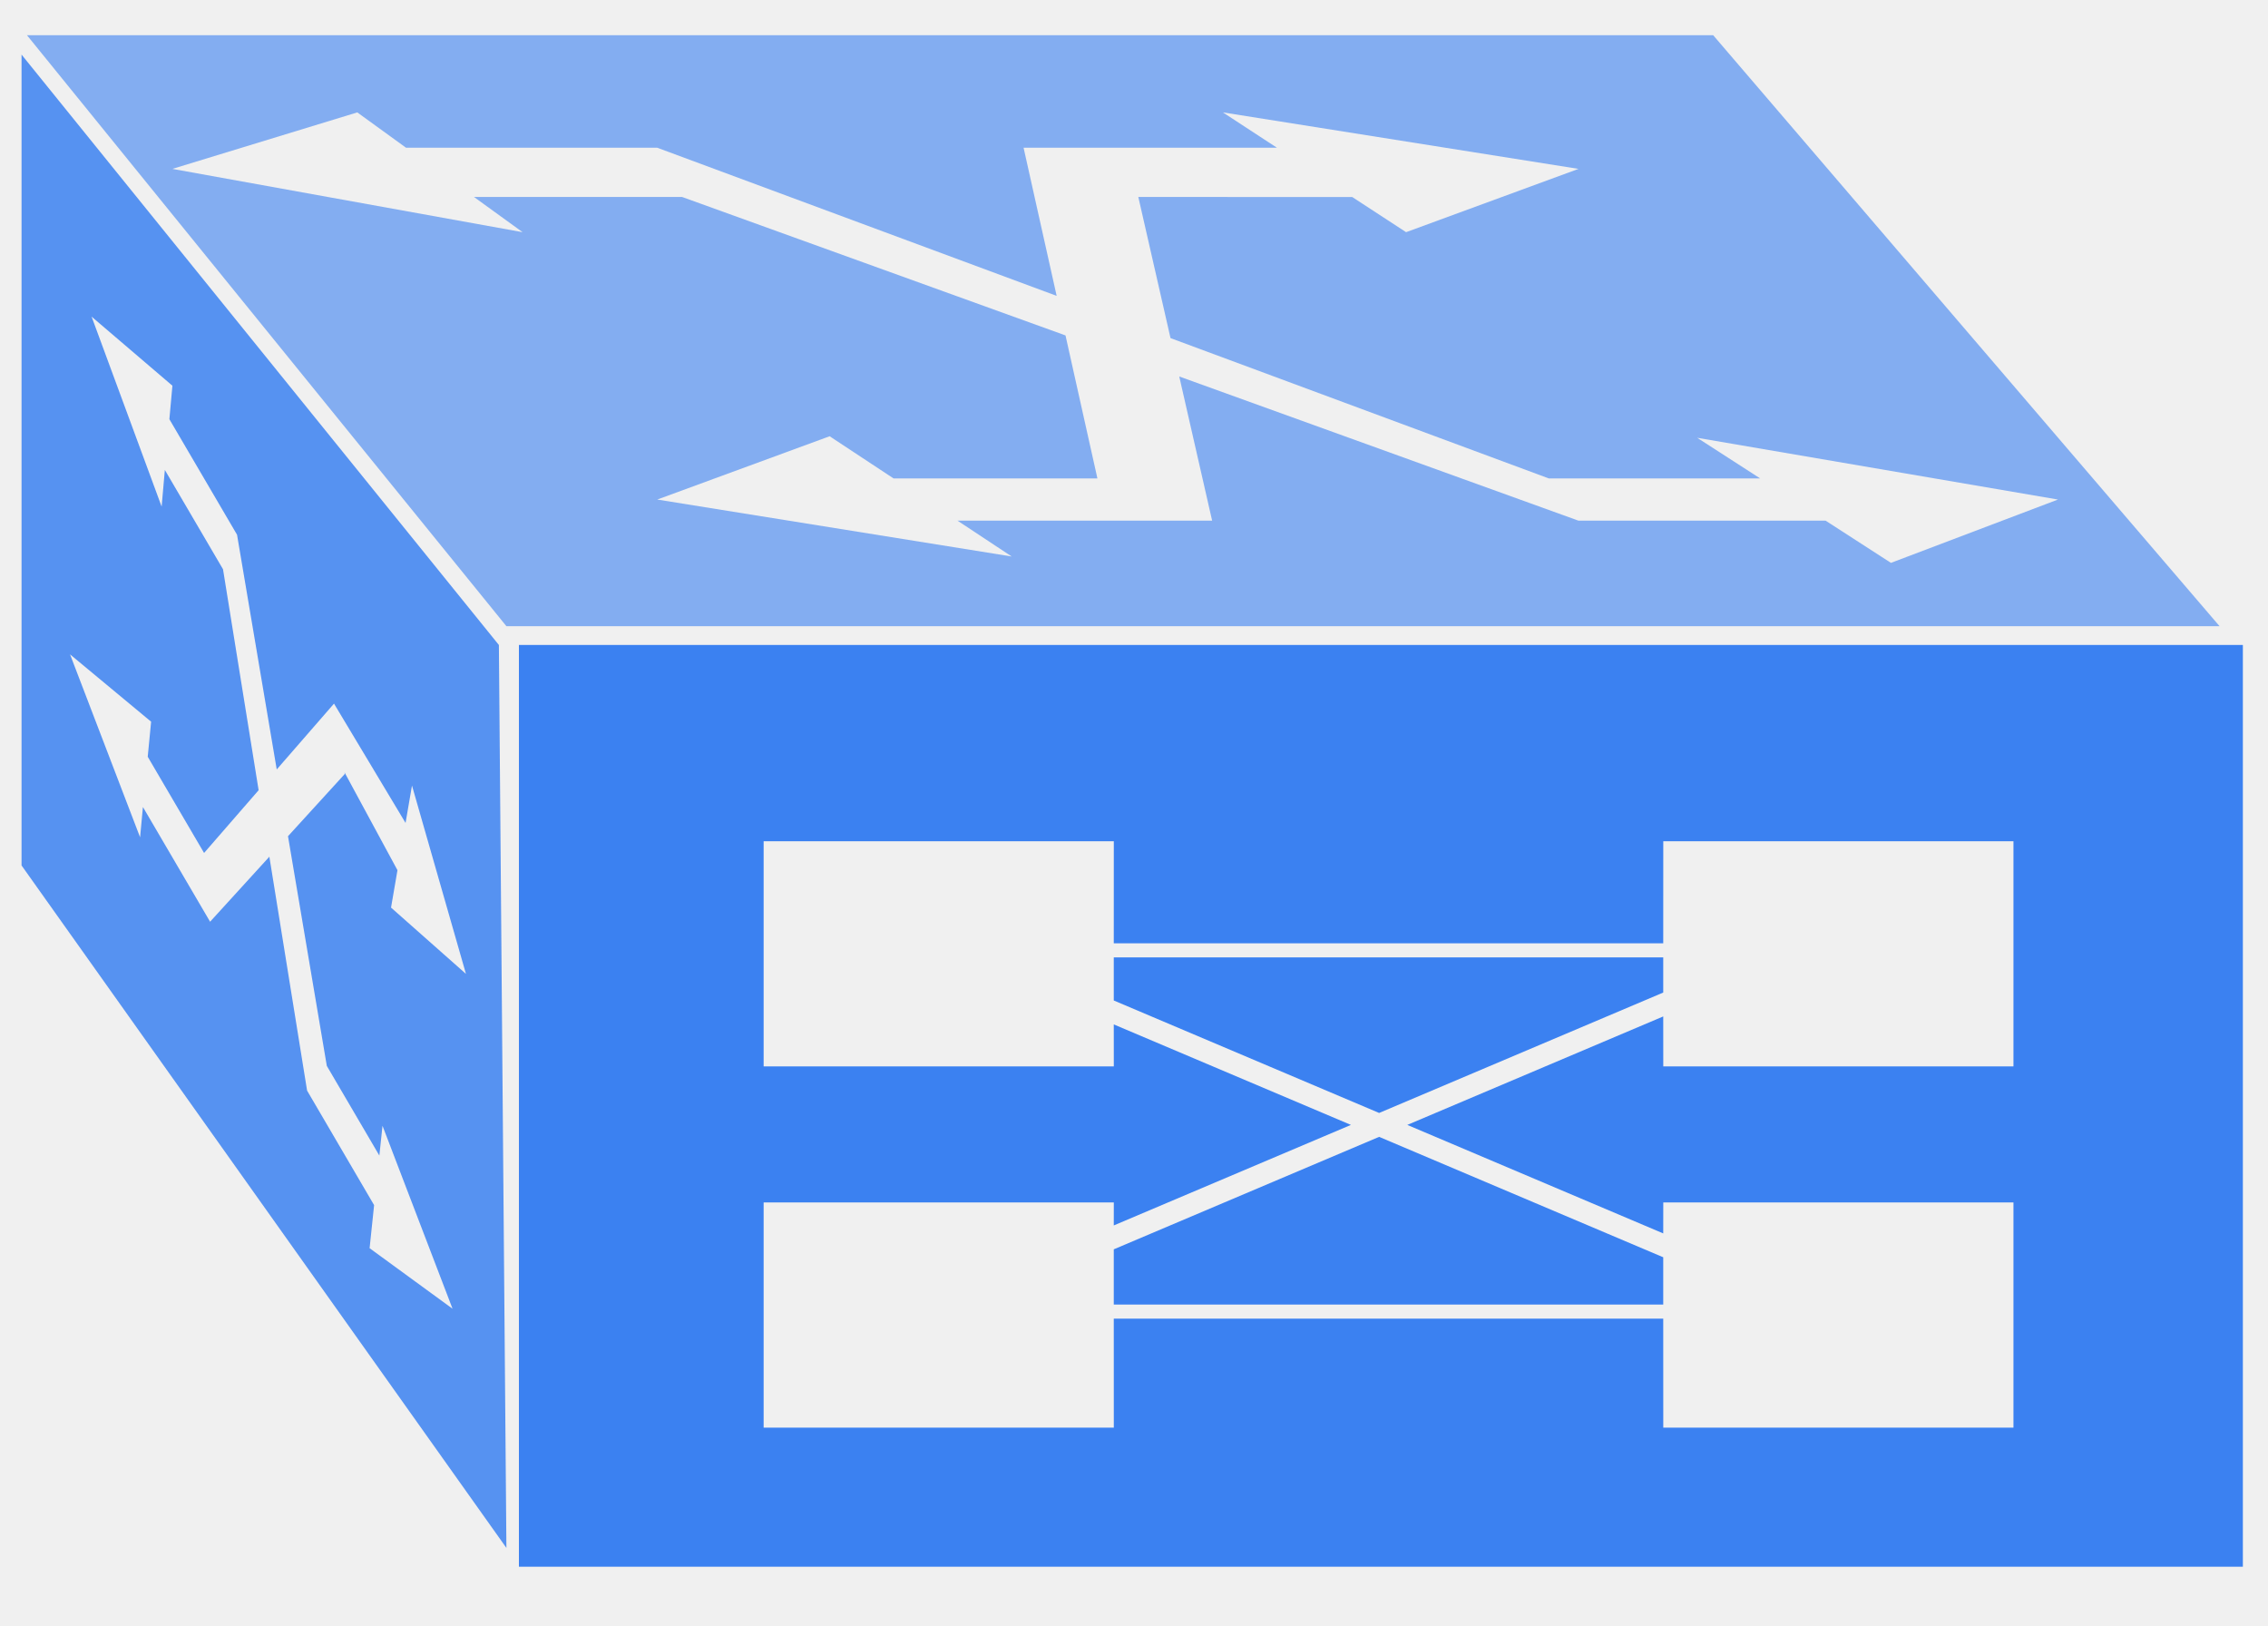
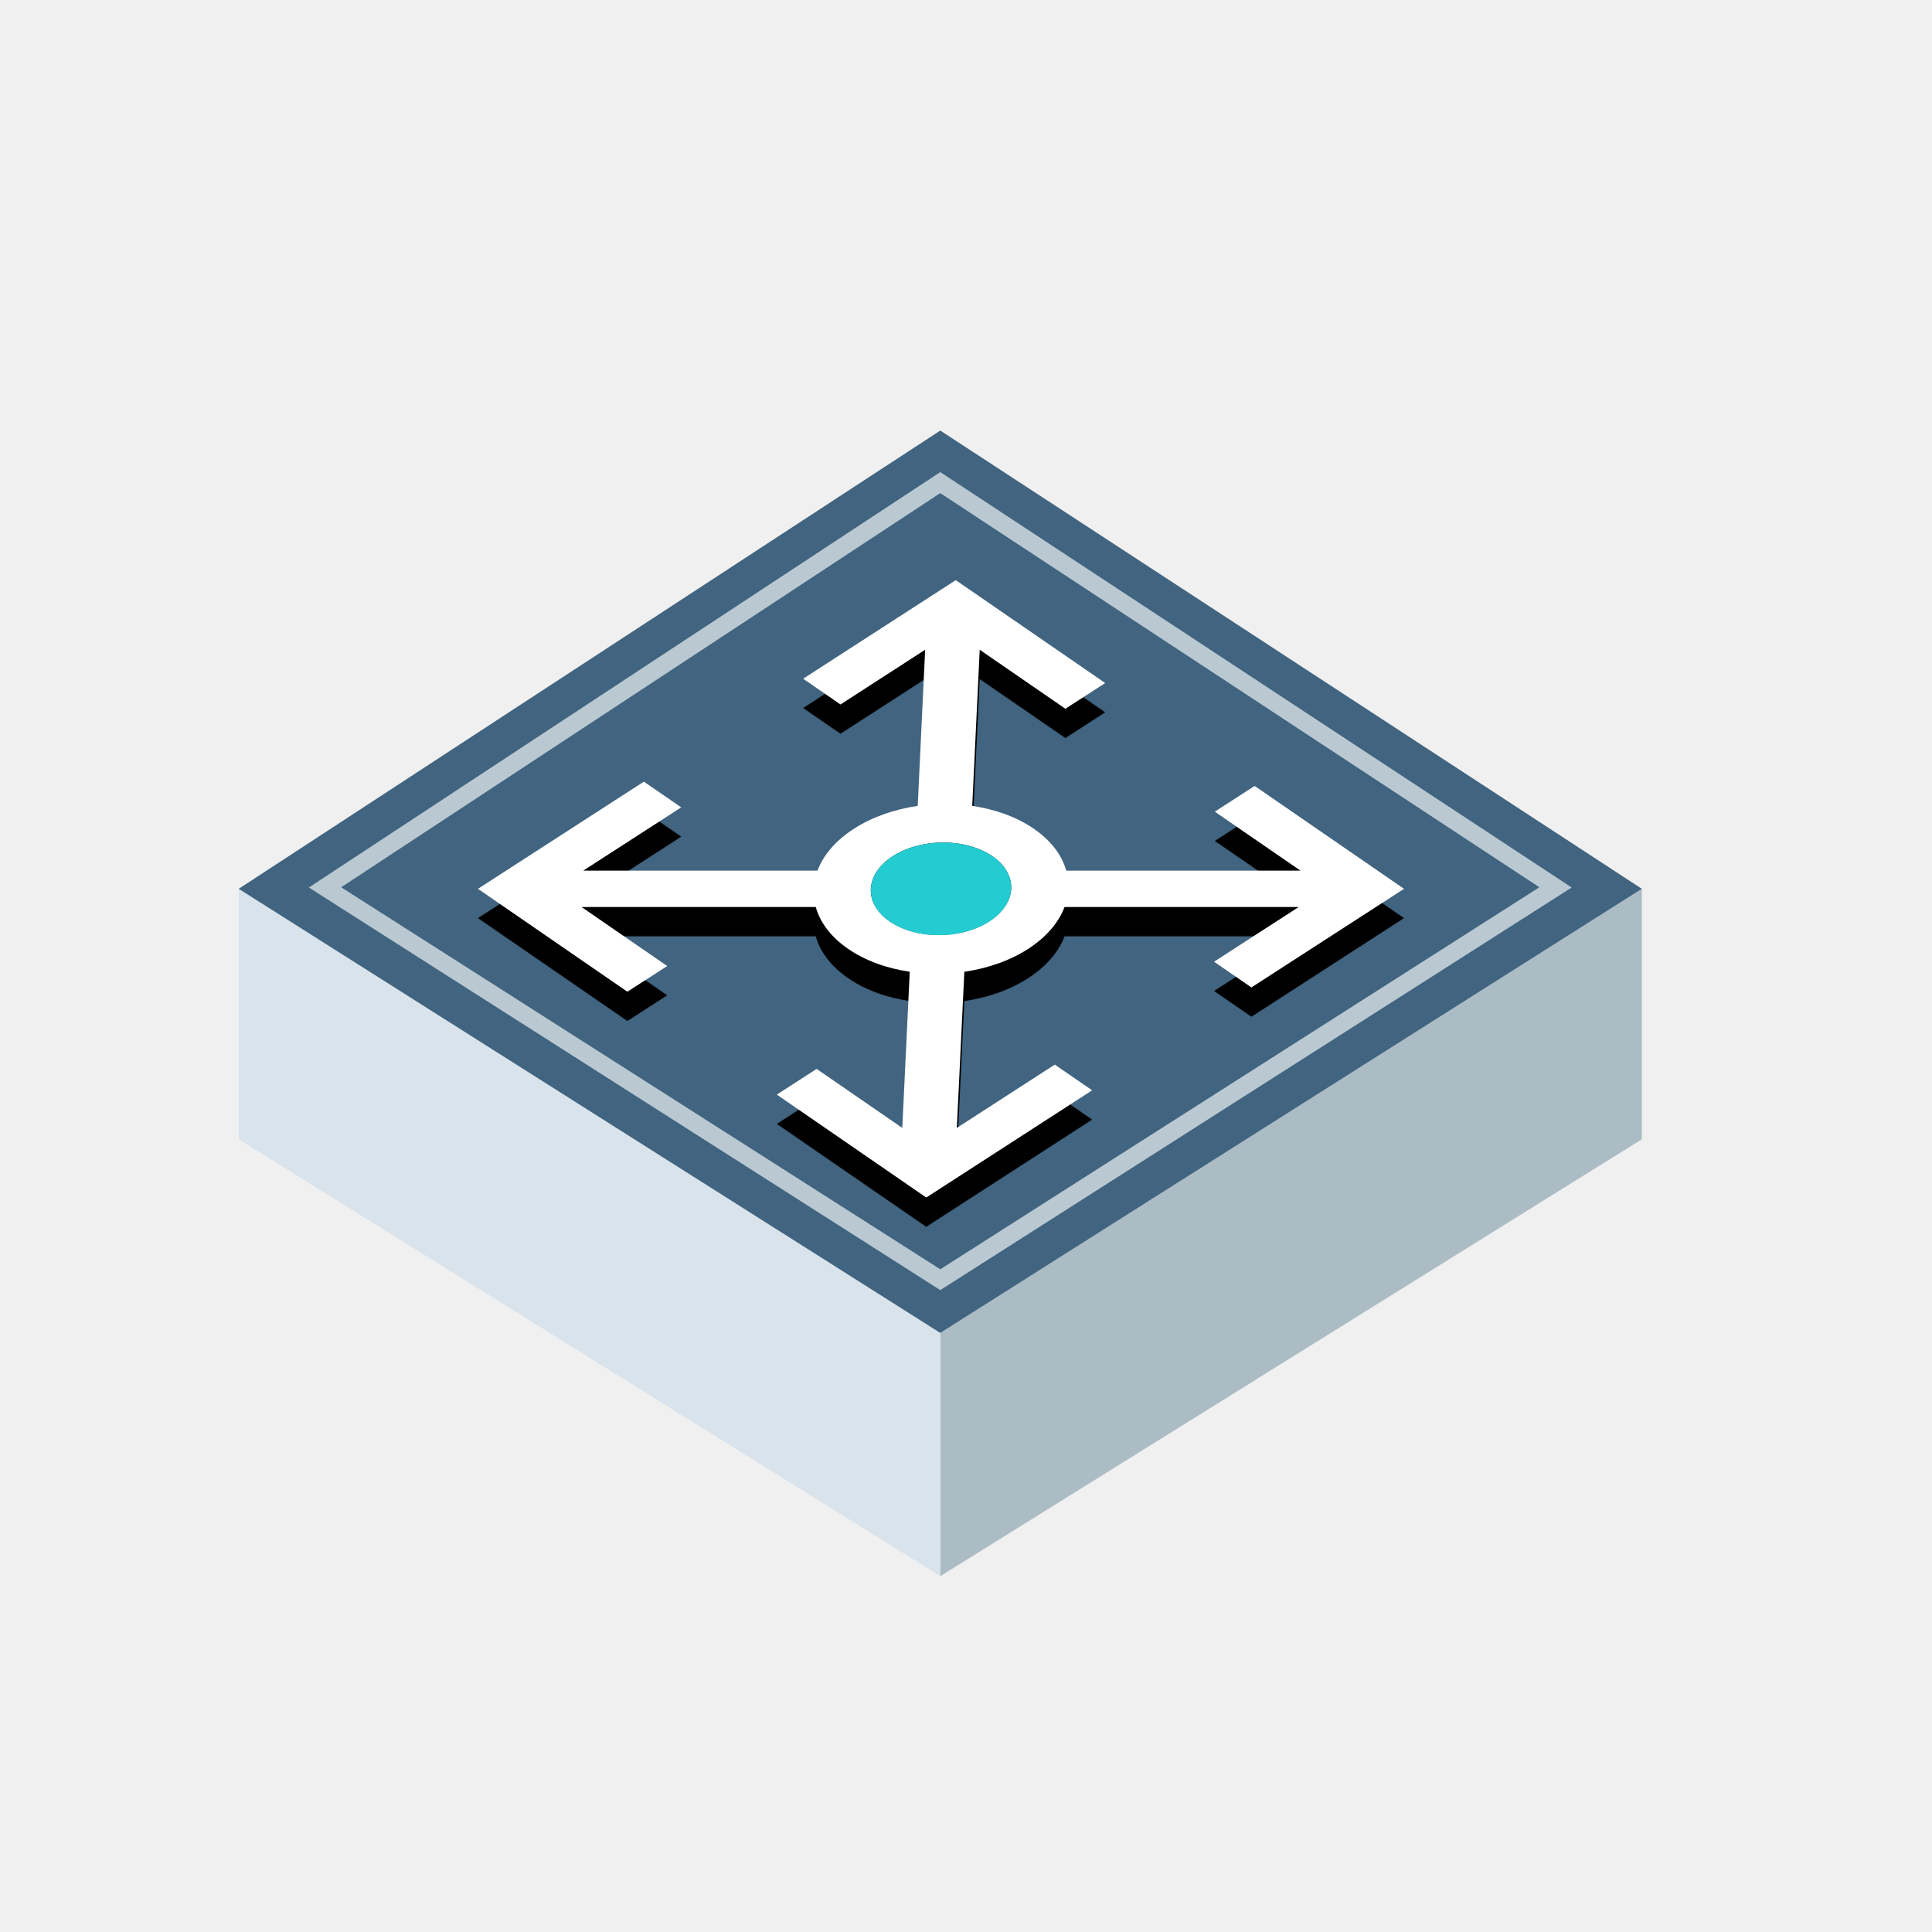
- <svg xmlns="http://www.w3.org/2000/svg" width="60px" height="43px" viewBox="0 0 60 43" version="1.1">
-   <g id="图表" stroke="none" stroke-width="1" fill="none" fill-rule="evenodd">
-     <g id="编组备份-5" fill="#3B81F1" fill-rule="nonzero">
-       <path d="M59.335,17.06 L59.335,41.44 L13.728,41.44 L13.728,17.06 L59.335,17.06 Z M29.466,22.251 L20.202,22.251 L20.202,28.206 L29.466,28.206 L29.465,27.096 L35.739,29.754 L29.465,32.413 L29.466,31.805 L20.202,31.805 L20.202,37.761 L29.466,37.761 L29.465,34.878 L44.001,34.878 L44.002,37.761 L53.266,37.761 L53.266,31.805 L44.002,31.805 L44.001,32.624 L37.23,29.754 L44.001,26.885 L44.002,28.206 L53.266,28.206 L53.266,22.251 L44.002,22.251 L44.001,24.951 L29.465,24.951 L29.466,22.251 Z M36.485,30.07 L44.001,33.255 L44.001,34.506 L29.465,34.506 L29.465,33.045 L36.485,30.07 Z M44.001,25.323 L44.001,26.253 L36.485,29.438 L29.465,26.463 L29.465,25.323 L44.001,25.323 Z" id="形状结合" />
-       <path d="M45.322,0.931 L58.719,16.563 L13.397,16.563 L0.713,0.931 L45.322,0.931 Z M32.352,2.973 L33.781,3.907 L27.079,3.908 L27.954,7.826 L17.388,3.908 L10.741,3.907 L9.452,2.973 L4.561,4.467 L13.825,6.141 L12.539,5.21 L18.045,5.21 L28.188,8.872 L29.032,12.654 L23.638,12.654 L21.948,11.539 L17.388,13.213 L26.764,14.719 L25.33,13.771 L32.067,13.772 L31.197,9.958 L41.759,13.772 L48.296,13.771 L50.025,14.888 L54.443,13.213 L44.9,11.58 L46.565,12.654 L40.972,12.654 L30.966,8.943 L30.114,5.21 L35.773,5.211 L37.198,6.141 L41.759,4.467 L32.352,2.973 Z" id="形状结合" opacity="0.6" />
-       <path d="M0.57,1.444 L13.198,17.06 L13.397,40.943 L0.57,22.891 L0.57,1.444 Z M2.423,8.375 L4.276,13.4 L4.361,12.43 L5.9,15.057 L6.842,20.901 L5.399,22.561 L3.908,20.016 L3.998,19.089 L1.853,17.308 L3.706,22.147 L3.781,21.346 L5.558,24.38 L7.126,22.66 L8.124,28.846 L9.897,31.876 L9.778,33.015 L11.972,34.616 L10.119,29.777 L10.036,30.565 L8.646,28.193 L7.619,22.118 L9.121,20.472 L9.114,20.428 L10.515,23.017 L10.345,24.006 L12.327,25.76 L10.899,20.778 L10.729,21.767 L8.836,18.611 L7.321,20.352 L6.271,14.144 L4.481,11.088 L4.561,10.202 L2.423,8.375 Z" id="形状结合" opacity="0.85" />
+ <svg xmlns="http://www.w3.org/2000/svg" xmlns:xlink="http://www.w3.org/1999/xlink" width="66px" height="66px" viewBox="0 0 66 66" version="1.1">
+   <defs>
+     <path d="M14.639,18.455 L13.278,19.333 L8.174,15.818 L13.841,12.157 L15.118,13.035 L11.772,15.196 L19.772,15.197 C19.969,14.673 20.384,14.175 21.014,13.768 C21.645,13.36 22.405,13.1 23.196,12.985 L23.45,7.651 L20.558,9.52 L19.282,8.641 L24.496,5.273 L29.601,8.788 L28.241,9.667 L25.314,7.651 L25.059,12.985 C25.839,13.1 26.574,13.36 27.166,13.768 C27.757,14.175 28.125,14.673 28.271,15.197 L36.271,15.196 L33.345,13.182 L34.706,12.303 L39.81,15.818 L34.596,19.187 L33.32,18.308 L36.212,16.439 L28.212,16.44 C28.015,16.963 27.6,17.461 26.97,17.869 C26.34,18.276 25.58,18.537 24.789,18.651 L24.533,23.985 L27.879,21.823 L29.155,22.702 L23.488,26.364 L18.383,22.848 L19.743,21.97 L22.669,23.985 L22.924,18.651 C22.144,18.537 21.409,18.276 20.818,17.869 C20.227,17.461 19.86,16.963 19.713,16.44 L11.712,16.439 L14.639,18.455 Z M21.678,15.451 L21.644,15.545 L21.619,15.639 L21.616,15.652 C21.617,15.647 21.618,15.643 21.619,15.639 L21.611,15.681 L21.609,15.692 L21.607,15.701 L21.606,15.711 L21.609,15.692 L21.616,15.652 L21.604,15.723 L21.6,15.759 L21.601,15.75 L21.599,15.763 L21.597,15.791 L21.596,15.802 L21.595,15.831 L21.596,15.802 L21.594,15.844 L21.595,15.831 L21.594,15.848 L21.594,15.871 L21.594,15.894 L21.595,15.921 L21.596,15.936 L21.6,15.978 L21.6,15.982 L21.601,15.985 L21.612,16.064 C21.623,16.122 21.639,16.179 21.66,16.235 L21.67,16.265 L21.674,16.272 L21.689,16.308 L21.68,16.287 L21.689,16.309 C21.7,16.332 21.711,16.355 21.723,16.378 L21.71,16.352 C21.815,16.565 21.993,16.766 22.244,16.937 C22.512,17.12 22.834,17.248 23.179,17.323 C23.198,17.327 23.216,17.331 23.234,17.334 L23.296,17.346 C23.333,17.353 23.371,17.359 23.408,17.364 L23.358,17.357 C23.396,17.363 23.435,17.368 23.473,17.373 L23.417,17.365 L23.489,17.375 C23.516,17.378 23.543,17.381 23.57,17.384 C23.597,17.386 23.624,17.388 23.652,17.39 L23.637,17.389 L23.666,17.391 L23.685,17.392 L23.765,17.397 L23.719,17.394 L23.751,17.396 L23.79,17.397 L23.818,17.399 L23.826,17.399 L23.85,17.399 L23.886,17.4 L23.85,17.399 L23.827,17.399 L23.888,17.4 L23.945,17.4 L24.011,17.399 C24.096,17.397 24.181,17.392 24.265,17.383 L24.314,17.378 L24.395,17.369 L24.42,17.365 L24.478,17.356 L24.428,17.364 L24.485,17.355 L24.514,17.35 L24.545,17.346 L24.601,17.335 L24.545,17.345 L24.602,17.335 L24.668,17.322 L24.702,17.314 L24.718,17.311 L24.729,17.308 C25.057,17.232 25.366,17.108 25.634,16.937 C25.919,16.754 26.124,16.539 26.248,16.309 L26.26,16.287 L26.267,16.272 L26.259,16.287 L26.27,16.265 C26.316,16.173 26.348,16.08 26.368,15.986 L26.368,15.982 L26.375,15.949 L26.376,15.936 L26.374,15.949 L26.38,15.912 L26.384,15.881 L26.385,15.871 L26.387,15.848 L26.39,15.791 L26.39,15.763 L26.39,15.75 L26.389,15.724 L26.388,15.711 L26.386,15.681 L26.386,15.672 L26.373,15.578 L26.352,15.486 L26.338,15.442 L26.33,15.415 C26.325,15.403 26.321,15.391 26.316,15.379 L26.309,15.36 L26.298,15.335 L26.278,15.292 L26.292,15.323 C26.28,15.296 26.267,15.269 26.253,15.242 L26.273,15.282 L26.228,15.2 C26.12,15.018 25.958,14.848 25.741,14.7 C25.475,14.519 25.157,14.391 24.816,14.316 L24.773,14.307 L24.766,14.306 L24.759,14.304 L24.73,14.299 L24.684,14.29 L24.638,14.282 L24.622,14.279 L24.594,14.275 L24.477,14.26 C24.389,14.25 24.3,14.243 24.211,14.24 L24.175,14.238 L24.189,14.239 L24.193,14.239 L24.211,14.24 L24.189,14.239 L24.148,14.238 L24.101,14.237 L24.067,14.236 L24.034,14.237 L23.988,14.238 L23.948,14.239 L23.824,14.245 C23.779,14.248 23.734,14.252 23.689,14.256 L23.555,14.273 L23.491,14.283 L23.461,14.287 L23.524,14.277 L23.437,14.292 L23.399,14.299 L23.427,14.293 C23.389,14.3 23.35,14.308 23.312,14.316 L23.399,14.299 C23.354,14.307 23.31,14.316 23.265,14.327 C22.934,14.403 22.621,14.527 22.351,14.7 C22.068,14.881 21.864,15.095 21.739,15.322 L21.732,15.335 L21.71,15.379 L21.701,15.398 L21.693,15.415 L21.683,15.438 L21.678,15.451 Z" id="path-1" />
+     <filter x="-1.6%" y="-2.4%" width="103.2%" height="109.5%" filterUnits="objectBoundingBox" id="filter-2">
+       <feOffset dx="0" dy="1" in="SourceAlpha" result="shadowOffsetOuter1" />
+       <feColorMatrix values="0 0 0 0 0   0 0 0 0 0   0 0 0 0 0  0 0 0 1 0" type="matrix" in="shadowOffsetOuter1" />
+     </filter>
+   </defs>
+   <g id="页面-1" stroke="none" stroke-width="1" fill="none" fill-rule="evenodd">
+     <g id="节点" transform="translate(-3022, -250)">
+       <g id="节点A备份" transform="translate(2122, 0)">
+         <g id="1" transform="translate(52, 166)">
+           <g id="交换机" transform="translate(848, 84)">
+             <g id="背景区域" fill="#D8D8D8" opacity="0">
+               <rect id="矩形" x="0" y="0" width="66" height="66" />
+               <rect id="矩形" x="4" y="4" width="58" height="58" />
+             </g>
+             <g id="图形" transform="translate(8.15427, 14.54546)">
+               <polygon id="路径-7" fill="#ABBCC4" points="23.967 39.299 23.967 30.99 47.934 15.818 47.934 24.373" />
+               <polygon id="路径-7备份-2" fill="#D9E3EC" transform="translate(11.98347, 27.55847) scale(-1, 1) translate(-11.98347, -27.55847) " points="0 39.299 0 30.99 23.967 15.818 23.967 24.373" />
+               <polygon id="路径-4" fill="#416480" points="23.967 30.99 47.934 15.818 23.967 0.163 0 15.818" />
+               <path d="M23.967,1.941 L44.985,15.769 L23.967,29.171 L2.949,15.769 L23.967,1.941 Z" id="路径-4备份" stroke="#BAC9D1" stroke-width="0.6" fill="#416480" />
+               <g id="形状结合备份-2">
+                 <use fill="black" fill-opacity="1" filter="url(#filter-2)" xlink:href="#path-1" />
+                 <use fill="#FFFFFF" fill-rule="evenodd" xlink:href="#path-1" />
+               </g>
+               <path d="M21.678,15.451 L21.644,15.545 L21.619,15.639 L21.616,15.652 C21.617,15.647 21.618,15.643 21.619,15.639 L21.611,15.681 L21.609,15.692 L21.607,15.701 L21.606,15.711 L21.609,15.692 L21.616,15.652 L21.604,15.723 L21.6,15.759 L21.601,15.75 L21.599,15.763 L21.597,15.791 L21.596,15.802 L21.595,15.831 L21.596,15.802 L21.594,15.844 L21.595,15.831 L21.594,15.848 L21.594,15.871 L21.594,15.894 L21.595,15.921 L21.596,15.936 L21.6,15.978 L21.6,15.982 L21.601,15.985 L21.612,16.064 C21.623,16.122 21.639,16.179 21.66,16.235 L21.67,16.265 L21.674,16.272 L21.689,16.308 L21.68,16.287 L21.689,16.309 C21.7,16.332 21.711,16.355 21.723,16.378 L21.71,16.352 C21.815,16.565 21.993,16.766 22.244,16.937 C22.512,17.12 22.834,17.248 23.179,17.323 C23.198,17.327 23.216,17.331 23.234,17.334 L23.296,17.346 C23.333,17.353 23.371,17.359 23.408,17.364 L23.358,17.357 C23.396,17.363 23.435,17.368 23.473,17.373 L23.417,17.365 L23.489,17.375 C23.516,17.378 23.543,17.381 23.57,17.384 C23.597,17.386 23.624,17.388 23.652,17.39 L23.637,17.389 L23.666,17.391 L23.685,17.392 L23.765,17.397 L23.719,17.394 L23.751,17.396 L23.79,17.397 L23.818,17.399 L23.826,17.399 L23.85,17.399 L23.886,17.4 L23.85,17.399 L23.827,17.399 L23.888,17.4 L23.945,17.4 L24.011,17.399 C24.096,17.397 24.181,17.392 24.265,17.383 L24.314,17.378 L24.395,17.369 L24.42,17.365 L24.478,17.356 L24.428,17.364 L24.485,17.355 L24.514,17.35 L24.545,17.346 L24.601,17.335 L24.545,17.345 L24.602,17.335 L24.668,17.322 L24.702,17.314 L24.718,17.311 L24.729,17.308 C25.057,17.232 25.366,17.108 25.634,16.937 C25.919,16.754 26.124,16.539 26.248,16.309 L26.26,16.287 L26.267,16.272 L26.259,16.287 L26.27,16.265 C26.316,16.173 26.348,16.08 26.368,15.986 L26.368,15.982 L26.375,15.949 L26.376,15.936 L26.374,15.949 L26.38,15.912 L26.384,15.881 L26.385,15.871 L26.387,15.848 L26.39,15.791 L26.39,15.763 L26.39,15.75 L26.389,15.724 L26.388,15.711 L26.386,15.681 L26.386,15.672 L26.373,15.578 L26.352,15.486 L26.338,15.442 L26.33,15.415 C26.325,15.403 26.321,15.391 26.316,15.379 L26.309,15.36 L26.298,15.335 L26.278,15.292 L26.292,15.323 C26.28,15.296 26.267,15.269 26.253,15.242 L26.273,15.282 L26.228,15.2 C26.12,15.018 25.958,14.848 25.741,14.7 C25.475,14.519 25.157,14.391 24.816,14.316 L24.773,14.307 L24.766,14.306 L24.759,14.304 L24.73,14.299 L24.684,14.29 L24.638,14.282 L24.622,14.279 L24.594,14.275 L24.477,14.26 C24.389,14.25 24.3,14.243 24.211,14.24 L24.175,14.238 L24.189,14.239 L24.193,14.239 L24.211,14.24 L24.189,14.239 L24.148,14.238 L24.101,14.237 L24.067,14.236 L24.034,14.237 L23.988,14.238 L23.948,14.239 L23.824,14.245 C23.779,14.248 23.734,14.252 23.689,14.256 L23.555,14.273 L23.491,14.283 L23.461,14.287 L23.524,14.277 L23.437,14.292 L23.399,14.299 L23.427,14.293 C23.389,14.3 23.35,14.308 23.312,14.316 L23.399,14.299 C23.354,14.307 23.31,14.316 23.265,14.327 C22.934,14.403 22.621,14.527 22.351,14.7 C22.068,14.881 21.864,15.095 21.739,15.322 L21.732,15.335 L21.71,15.379 L21.701,15.398 L21.693,15.415 L21.683,15.438 L21.678,15.451 Z" id="路径" fill="#23CCD1" />
+             </g>
+           </g>
+         </g>
+       </g>
    </g>
  </g>
</svg>
